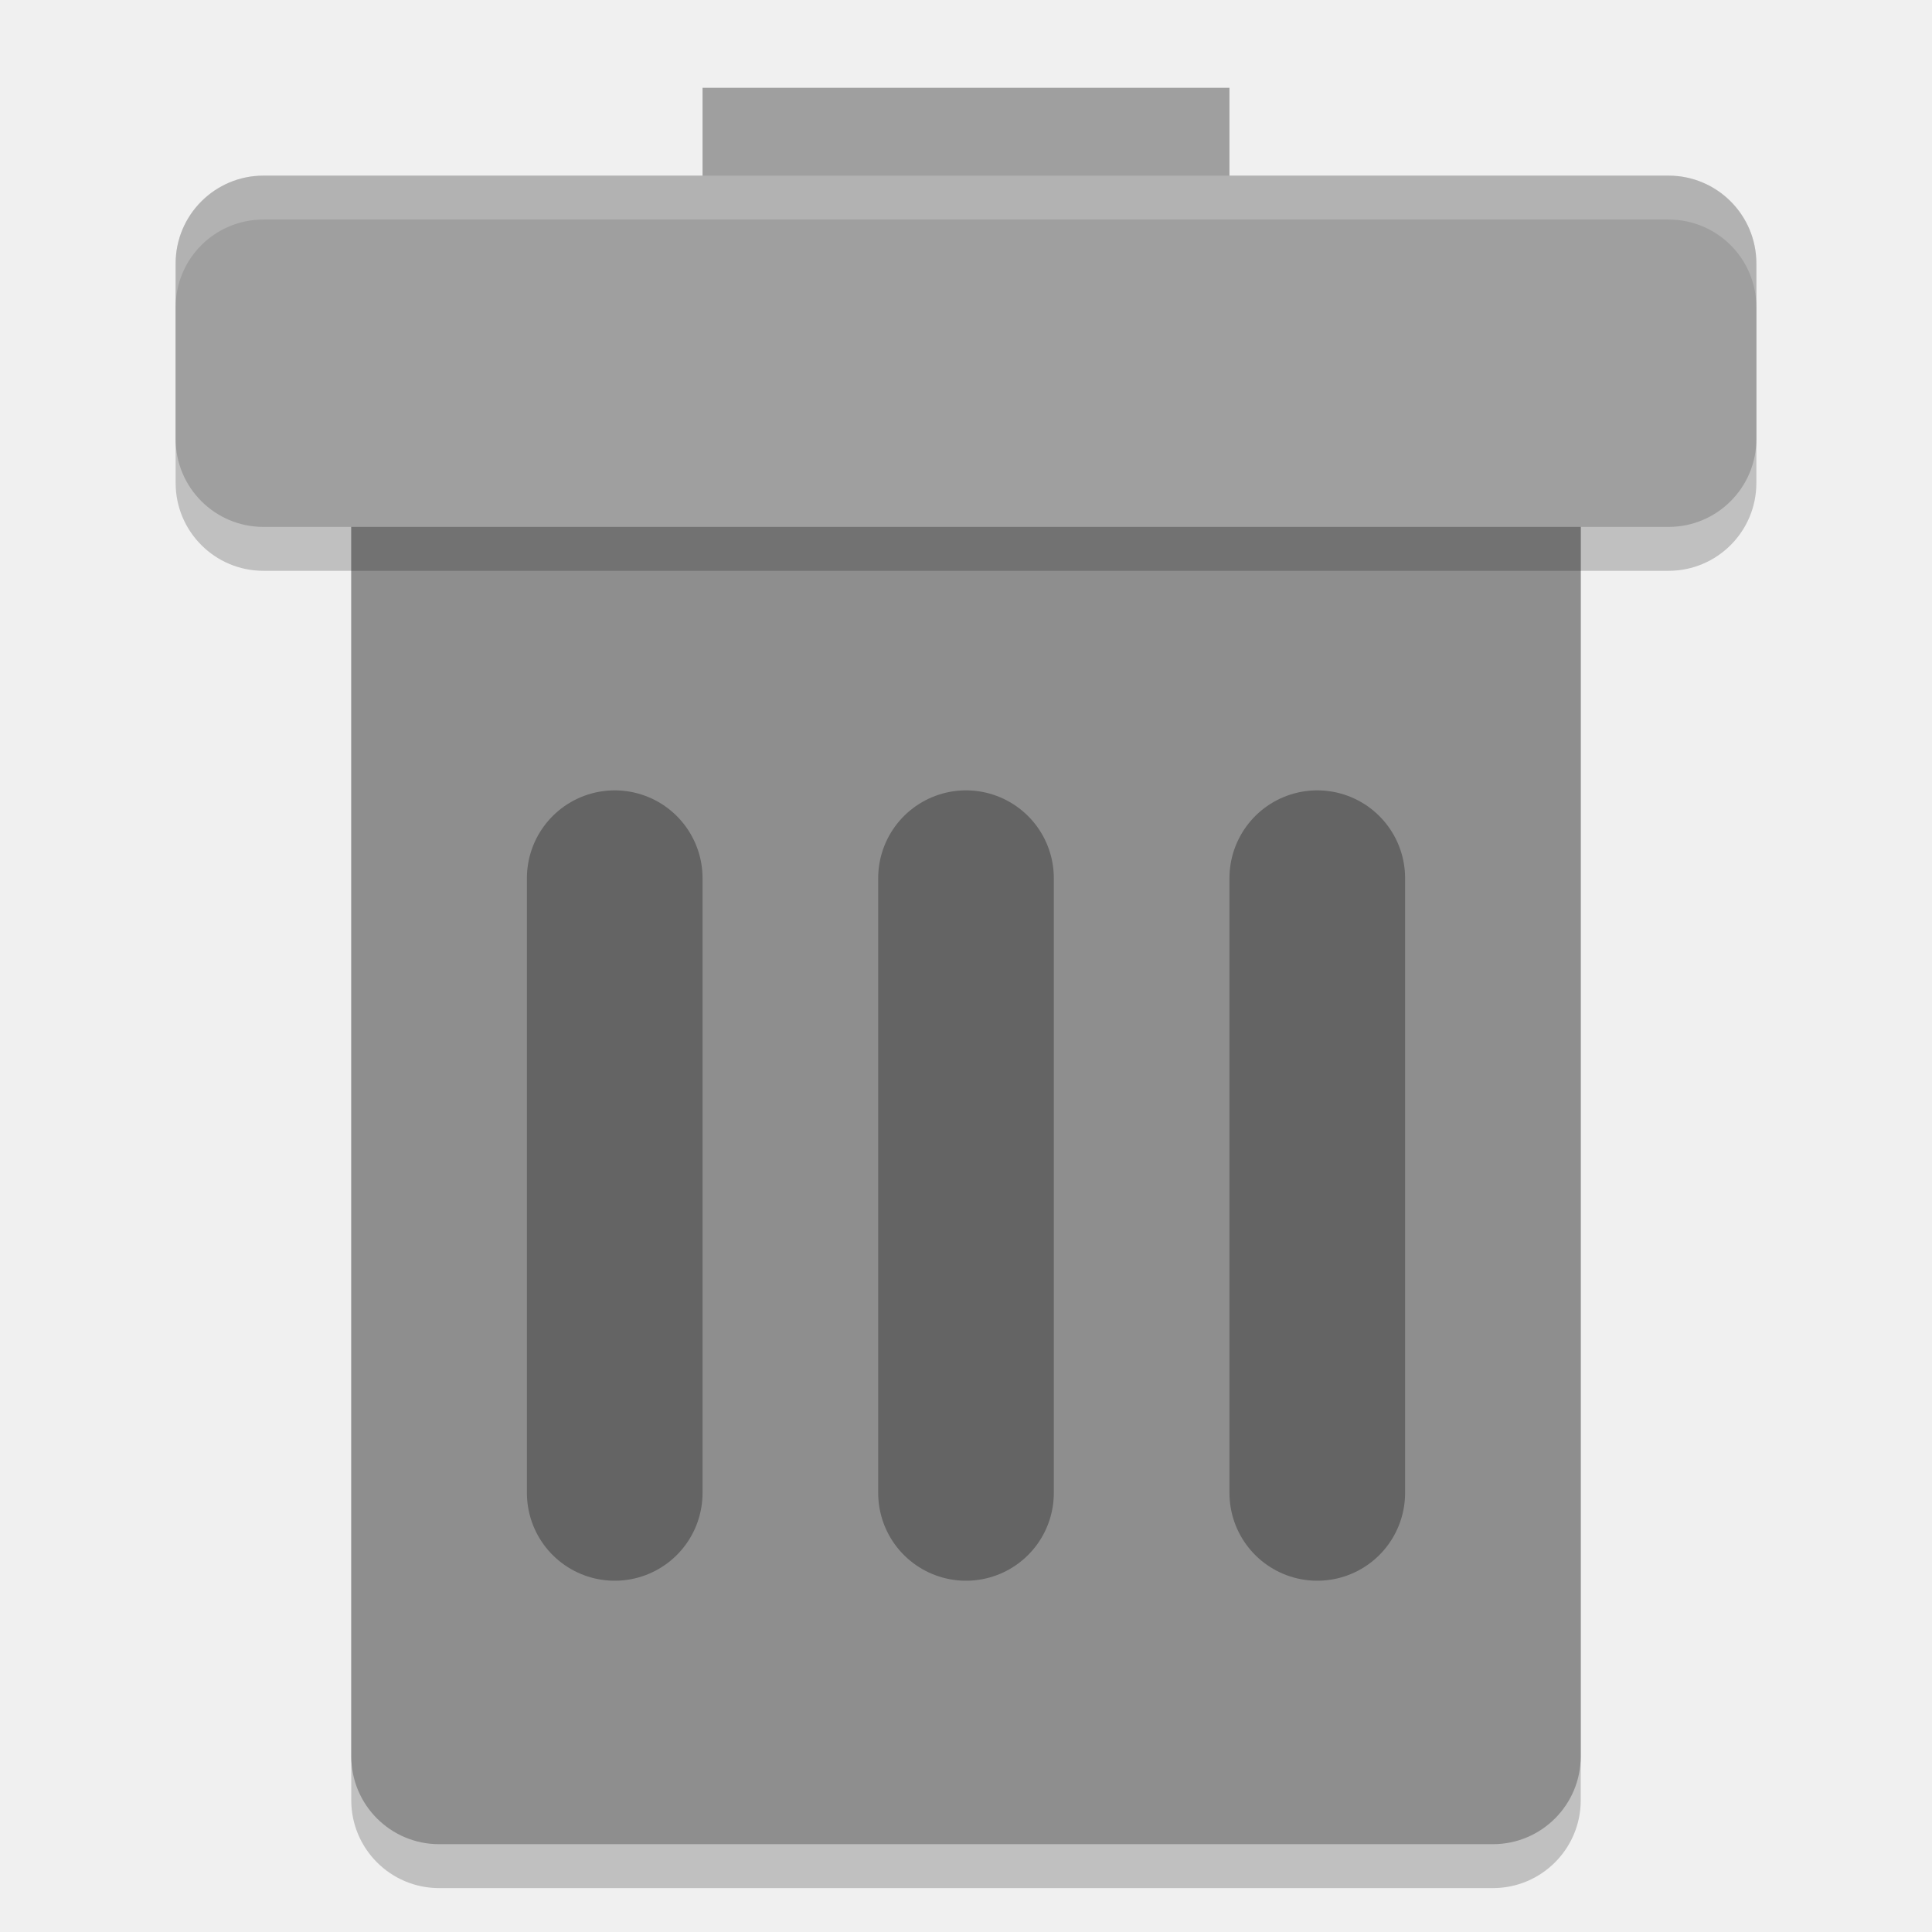
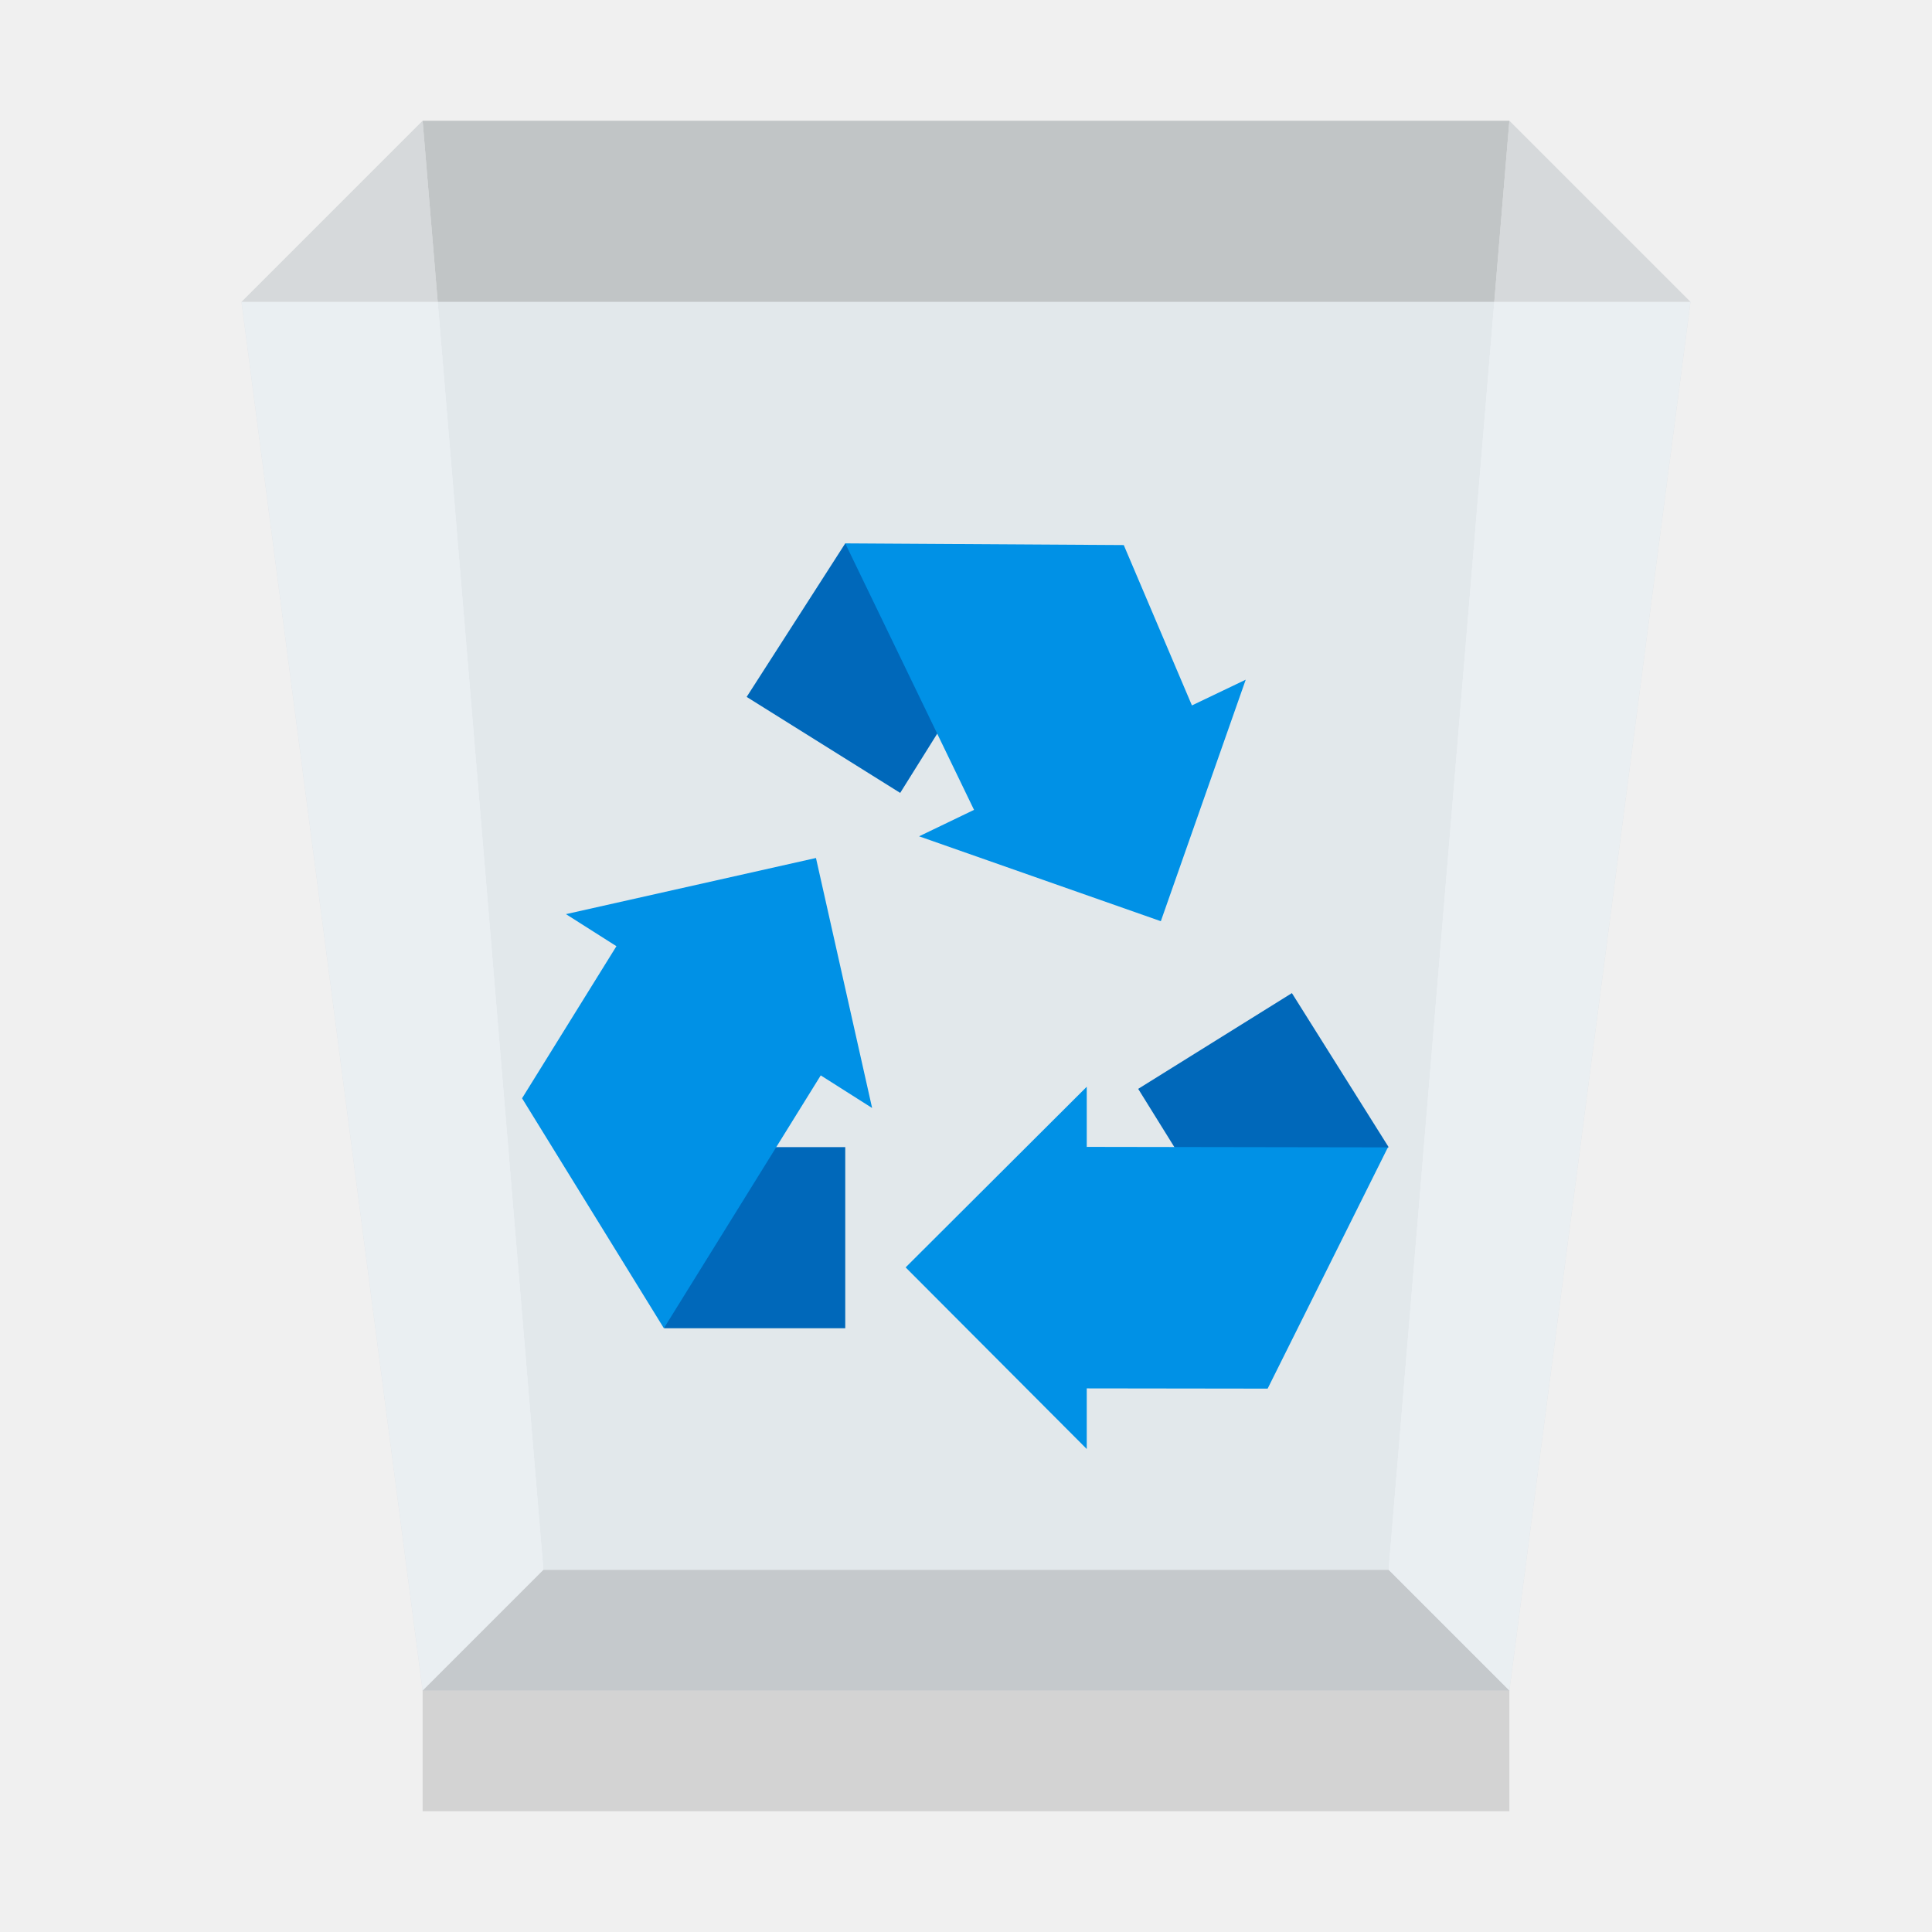
- <svg xmlns="http://www.w3.org/2000/svg" width="22" height="22" version="1">
-   <g transform="translate(-1,-1)">
-     <rect style="opacity:0.2" width="14" height="18" x="5" y="4.5" rx="1" ry="1" />
-     <rect style="fill:#8e8e8e" width="14" height="18" x="5" y="4" rx="1" ry="1" />
-     <rect style="fill:#9f9f9f" width="6" height="2" x="9" y="2" />
-     <rect style="opacity:0.2" width="18" height="4" x="3" y="3.5" rx="1" ry="1" />
-     <rect style="fill:#9f9f9f" width="18" height="4" x="3" y="3" rx="1" ry="1" />
-     <path style="opacity:0.3;fill:none;stroke:#000000;stroke-width:2;stroke-linecap:round" d="M 16,11 V 18 M 12,11 V 18 M 8,11 V 18" />
-     <path style="opacity:0.2;fill:#ffffff" d="M 4,3 C 3.446,3 3,3.446 3,4 V 4.5 C 3,3.946 3.446,3.5 4,3.5 H 20 C 20.554,3.5 21,3.946 21,4.5 V 4 C 21,3.446 20.554,3 20,3 Z" />
-   </g>
+ <svg xmlns="http://www.w3.org/2000/svg" xmlns:xlink="http://www.w3.org/1999/xlink" width="32" height="32">
+   <defs>
+     <clipPath id="b">
+       <path d="M0 0h32v32H0z" />
+     </clipPath>
+     <clipPath id="c">
+       <path d="M0 0h32v32H0z" />
+     </clipPath>
+     <clipPath id="d">
+       <path d="M0 0h32v32H0z" />
+     </clipPath>
+     <clipPath id="e">
+       <path d="M0 0h32v32H0z" />
+     </clipPath>
+     <clipPath id="f">
+       <path d="M0 0h32v32H0z" />
+     </clipPath>
+     <mask id="h">
+       <g filter="url(#a)">
+         <path fill-opacity=".8" d="M0 0h32v32H0z" />
+       </g>
+     </mask>
+     <mask id="j">
+       <g filter="url(#a)">
+         <path fill-opacity=".8" d="M0 0h32v32H0z" />
+       </g>
+     </mask>
+     <mask id="l">
+       <g filter="url(#a)">
+         <path fill-opacity=".651" d="M0 0h32v32H0z" />
+       </g>
+     </mask>
+     <mask id="n">
+       <g filter="url(#a)">
+         <path fill-opacity=".651" d="M0 0h32v32H0z" />
+       </g>
+     </mask>
+     <mask id="p">
+       <g filter="url(#a)">
+         <path fill-opacity=".651" d="M0 0h32v32H0z" />
+       </g>
+     </mask>
+     <g id="g" clip-path="url(#b)">
+       <path fill="#4d4d4d" d="M23 26H9l-2 2h18Zm0 0" />
+     </g>
+     <g id="i" clip-path="url(#c)">
+       <path fill="#ccc" d="M7 28h18v2H7Zm0 0" />
+     </g>
+     <g id="k" clip-path="url(#d)">
+       <path fill="#a8adaf" d="M23 26H9L7 2h18Zm0 0" />
+     </g>
+     <g id="m" clip-path="url(#e)">
+       <path fill="#c7cccf" d="m25 28-2-2 2-24 3 3ZM7 28l2-2L7 2 4 5Zm0 0" />
+     </g>
+     <g id="o" clip-path="url(#f)">
+       <path fill="#f5fbff" d="M25 28H7L4 5h24Zm0 0" />
+     </g>
+     <filter id="a" width="100%" height="100%" x="0%" y="0%" filterUnits="objectBoundingBox">
+       <feColorMatrix in="SourceGraphic" values="0 0 0 0 1 0 0 0 0 1 0 0 0 0 1 0 0 0 1 0" />
+     </filter>
+   </defs>
+   <use xlink:href="#g" mask="url(#h)" />
+   <use xlink:href="#i" mask="url(#j)" />
+   <use xlink:href="#k" mask="url(#l)" />
+   <use xlink:href="#m" mask="url(#n)" />
+   <use xlink:href="#o" mask="url(#p)" />
+   <path fill="#0068ba" d="M11 19h3v3h-3Zm0 0" />
+   <path fill="#0091e6" d="m14.445 18.352-.93-4.141-4.141.93.836.531-1.563 2.519L10.996 22l2.598-4.188Zm0 0" />
+   <path fill="#0068ba" d="m18.852 18.035 1.582 2.547L23 19l-1.602-2.551Zm0 0" />
+   <path fill="#0091e6" d="M18.004 18.996 18 19v-1l-3 2.992L18 24v-1.004l2.996.004 1.992-3.996Zm0 0" />
+   <path fill="#0068ba" d="m14.91 13.133 1.59-2.543L14 9l-1.633 2.543Zm0 0" />
+   <path fill="#0091e6" d="m19.742 11.684-1.129-2.656L14 9l2.133 4.414-.91.438 4.004 1.406 1.406-4Zm0 0" />
</svg>
